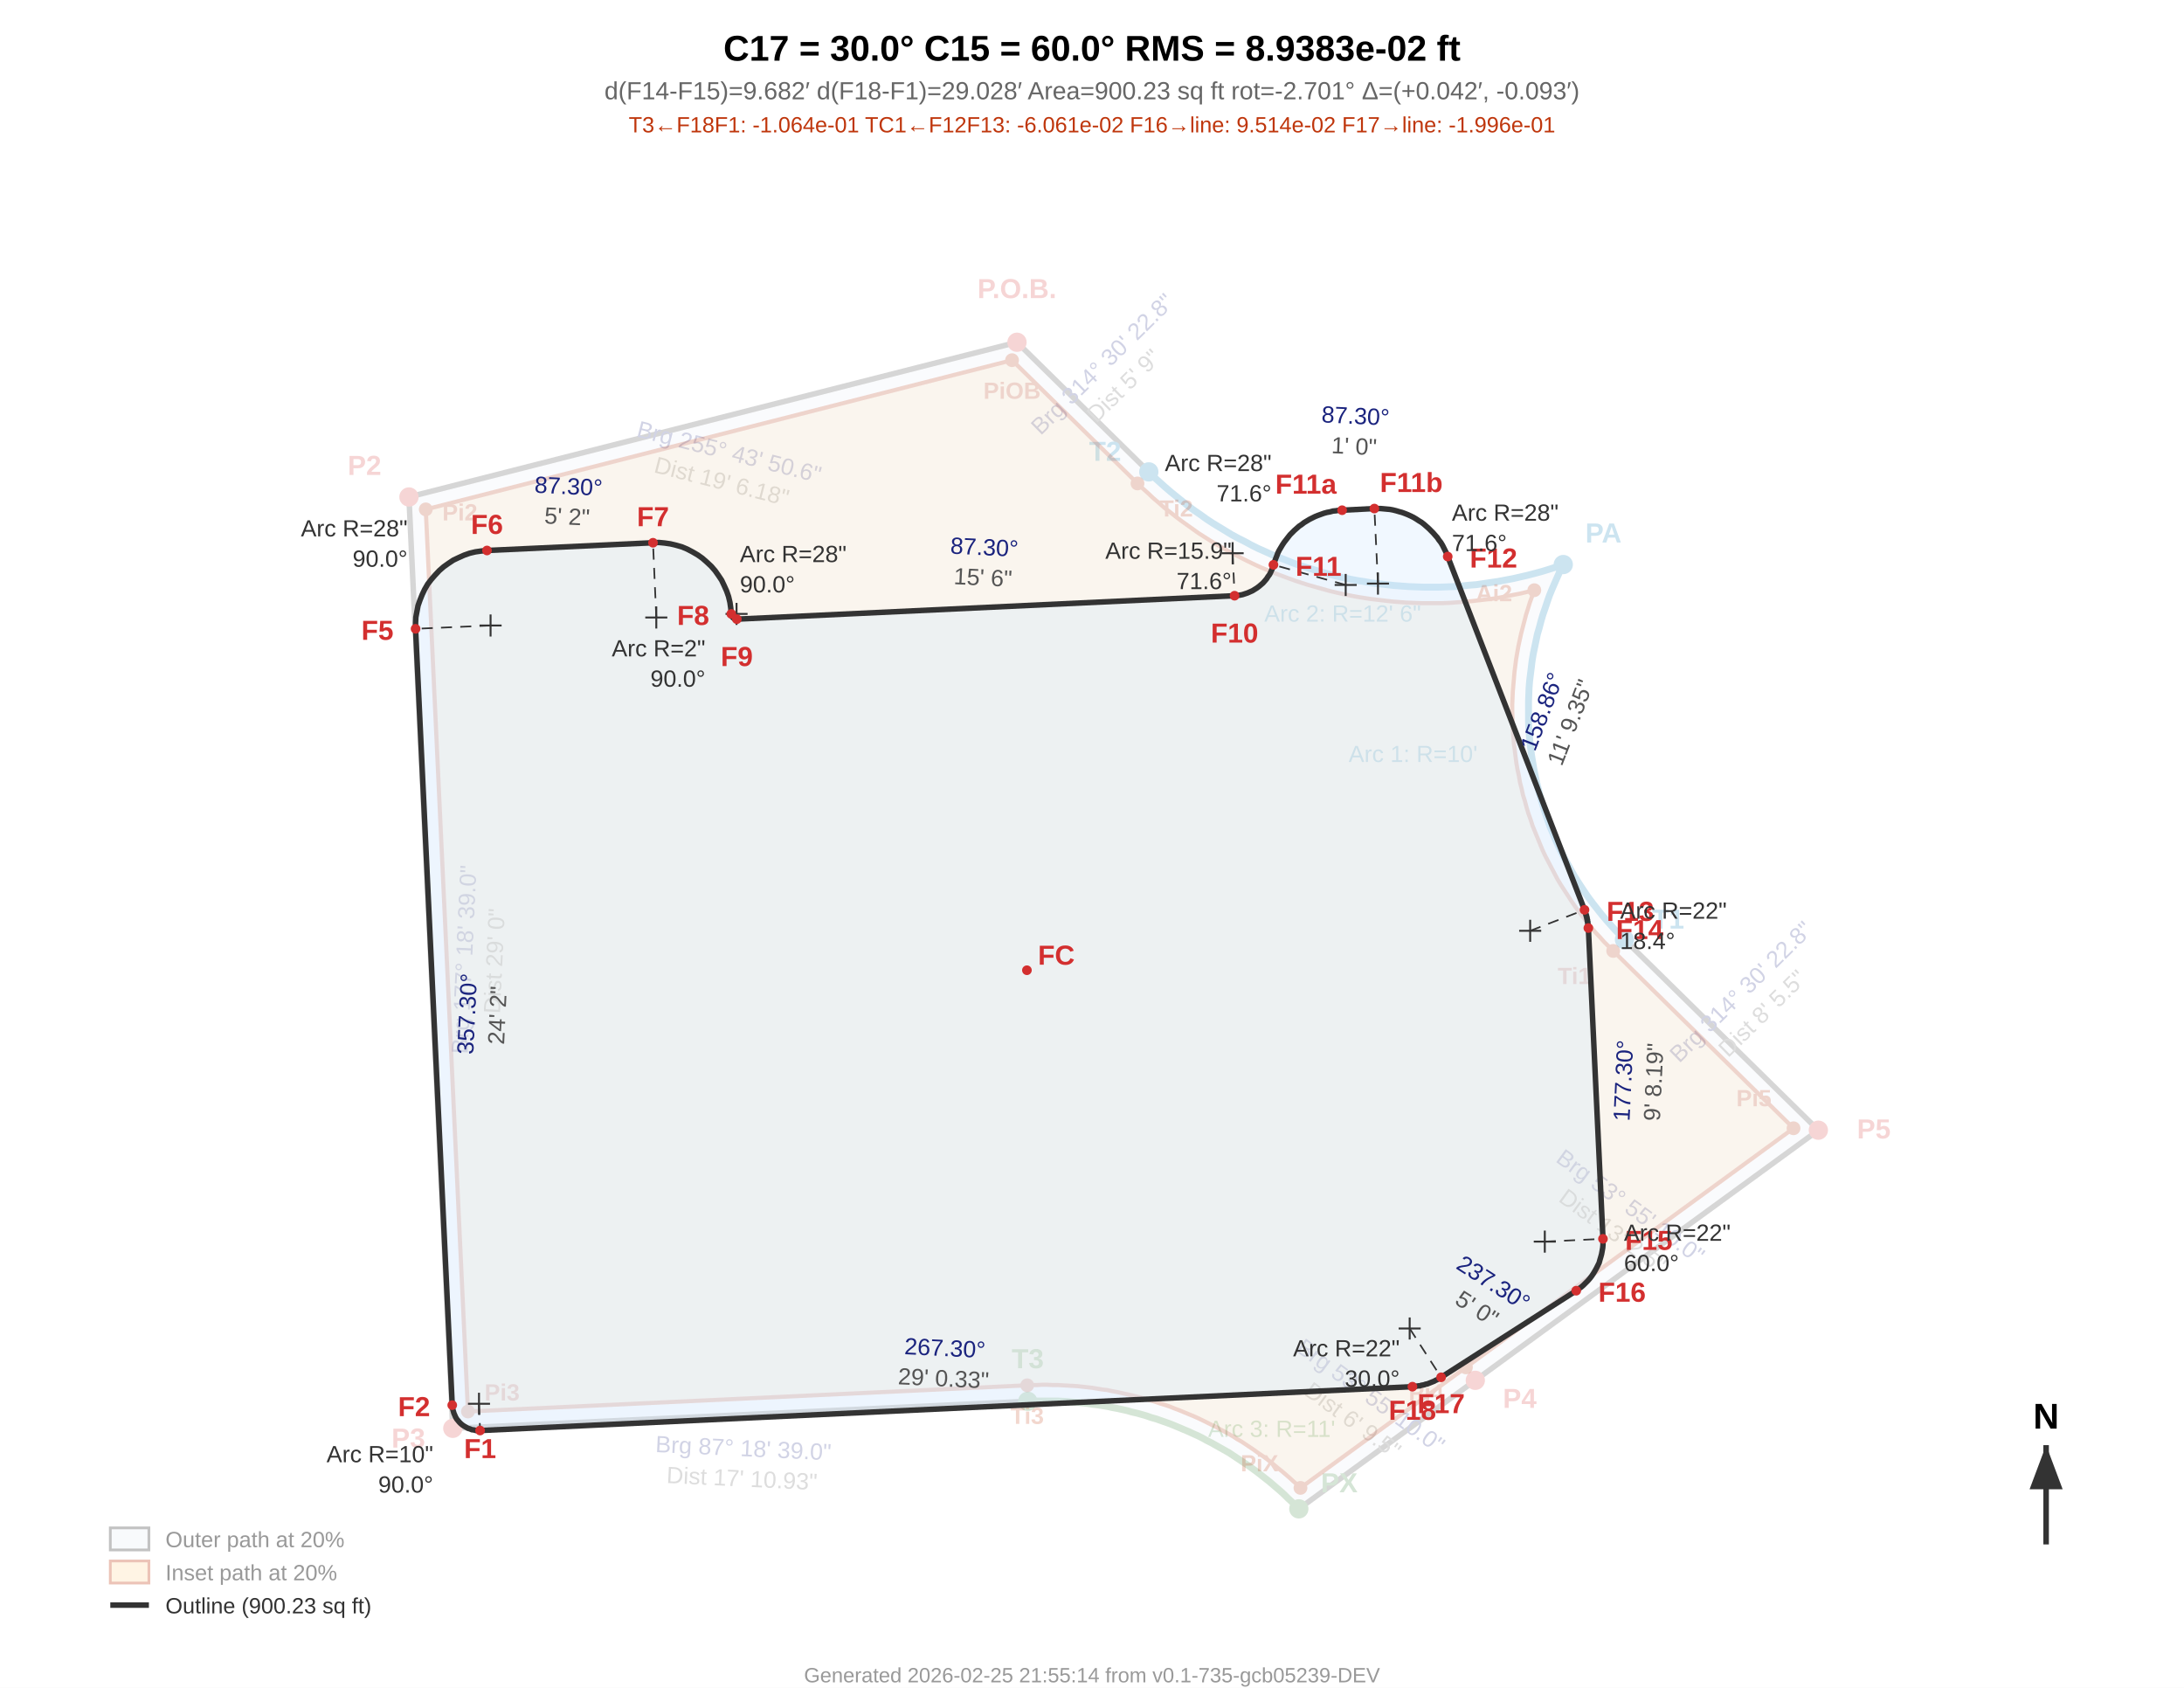
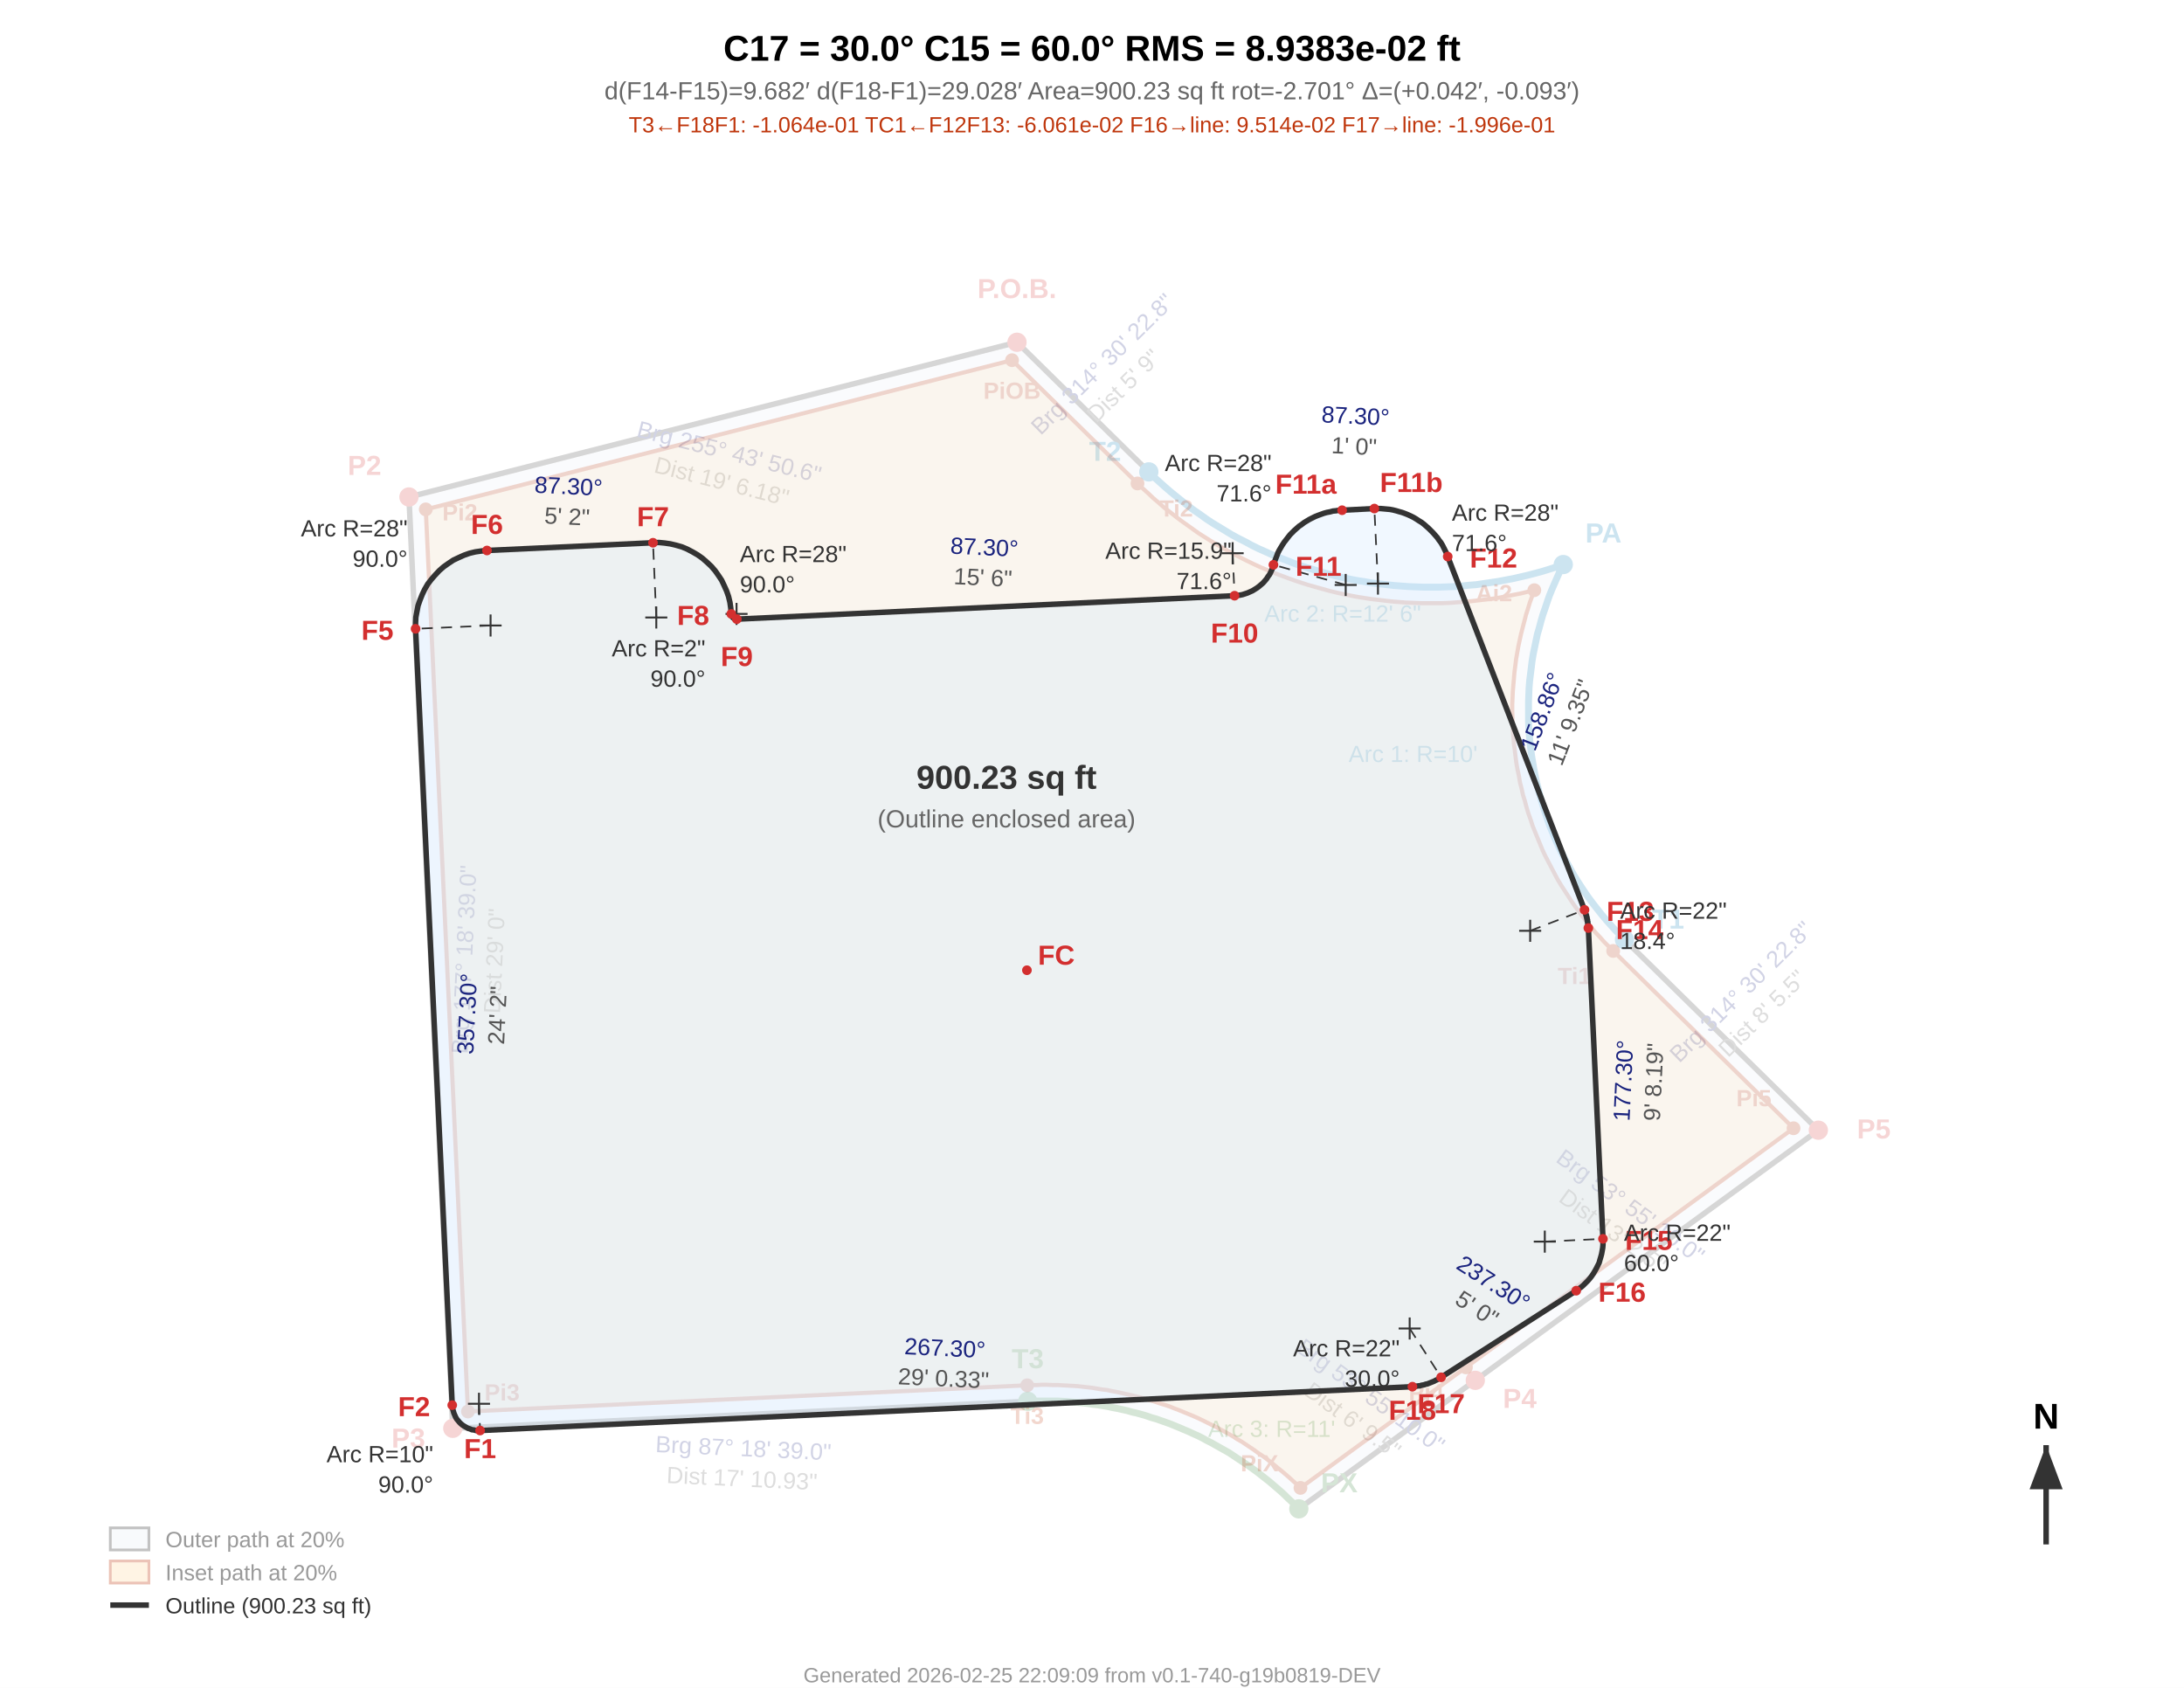
<svg xmlns="http://www.w3.org/2000/svg" width="792" height="612" viewBox="0 0 792 612">
  <rect width="792" height="612" fill="white" />
  <defs>
    <marker id="ah" markerWidth="8" markerHeight="6" refX="8" refY="3" orient="auto">
      <polygon points="0 0, 8 3, 0 6" fill="#333" />
    </marker>
    <clipPath id="page">
      <rect width="792" height="612" />
    </clipPath>
  </defs>
  <text x="396.0" y="22" text-anchor="middle" font-family="Arial" font-size="13" font-weight="bold">C17 = 30.0°   C15 = 60.0°   RMS = 8.9383e-02 ft</text>
  <text x="396.0" y="36" text-anchor="middle" font-family="Arial" font-size="9" fill="#666">d(F14-F15)=9.682′  d(F18-F1)=29.028′  Area=900.23 sq ft  rot=-2.701°  Δ=(+0.042′, -0.093′)</text>
  <text x="396.0" y="48" text-anchor="middle" font-family="Arial" font-size="8" fill="#BF360C">T3←F18F1: -1.064e-01   TC1←F12F13: -6.061e-02   F16→line: 9.514e-02   F17→line: -1.996e-01</text>
  <g opacity="0.2">
    <polygon points="368.8,124.1 148.3,180.2 164.2,517.9 535.0,500.5 659.4,409.8" fill="none" stroke="#bbb" stroke-width="0.8" stroke-dasharray="4,4" />
    <polygon points="368.8,124.1 148.3,180.2 164.2,517.9 372.7,508.1 374.6,508.0 376.4,508.0 378.2,508.0 380.0,508.0 381.8,508.0 383.6,508.0 385.5,508.1 387.3,508.2 389.1,508.4 390.9,508.5 392.7,508.7 394.5,508.9 396.3,509.2 398.1,509.4 399.9,509.7 401.7,510.0 403.5,510.4 405.2,510.7 407.0,511.1 408.8,511.5 410.5,512.0 412.3,512.4 414.1,512.9 415.8,513.4 417.5,514.0 419.3,514.5 421.0,515.1 422.7,515.7 424.4,516.3 426.1,517.0 427.8,517.7 429.4,518.4 431.1,519.1 432.8,519.9 434.4,520.6 436.0,521.4 437.6,522.3 439.2,523.1 440.8,524.0 442.4,524.9 444.0,525.8 445.6,526.7 447.1,527.7 448.6,528.7 450.1,529.7 451.6,530.7 453.1,531.7 454.6,532.8 456.1,533.9 457.5,535.0 458.9,536.1 460.3,537.2 461.7,538.4 463.1,539.6 464.5,540.8 465.8,542.0 467.1,543.3 468.4,544.5 469.7,545.8 471.0,547.1 535.0,500.5 659.4,409.8 589.1,340.7 587.4,338.9 585.7,337.2 584.0,335.3 582.4,333.5 580.8,331.6 579.3,329.7 577.8,327.8 576.3,325.8 574.9,323.8 573.5,321.7 572.2,319.7 570.9,317.6 569.7,315.5 568.5,313.3 567.3,311.2 566.2,309.0 565.1,306.7 564.1,304.5 563.2,302.3 562.2,300.0 561.4,297.7 560.6,295.4 559.8,293.0 559.1,290.7 558.4,288.3 557.8,285.9 557.2,283.6 556.7,281.2 556.2,278.7 555.8,276.3 555.4,273.9 555.1,271.5 554.8,269.0 554.6,266.6 554.4,264.1 554.3,261.7 554.3,259.2 554.3,256.8 554.3,254.3 554.4,251.8 554.5,249.4 554.7,246.9 555.0,244.5 555.3,242.1 555.6,239.6 556.0,237.2 556.5,234.8 557.0,232.4 557.5,230.0 558.2,227.6 558.8,225.3 559.5,222.9 560.3,220.6 561.1,218.2 561.9,215.9 562.8,213.7 563.8,211.4 564.8,209.1 565.8,206.9 566.9,204.7 564.3,205.6 561.8,206.4 559.2,207.2 556.6,207.9 553.9,208.6 551.3,209.2 548.7,209.8 546.0,210.3 543.4,210.8 540.7,211.2 538.0,211.6 535.3,212.0 532.6,212.2 529.9,212.5 527.3,212.7 524.5,212.8 521.8,212.9 519.1,212.9 516.4,212.9 513.7,212.8 511.0,212.7 508.3,212.5 505.6,212.3 502.9,212.0 500.3,211.7 497.6,211.4 494.9,210.9 492.2,210.5 489.6,210.0 486.9,209.4 484.3,208.8 481.7,208.1 479.1,207.4 476.5,206.6 473.9,205.8 471.3,205.0 468.8,204.1 466.3,203.1 463.7,202.1 461.2,201.1 458.8,200.0 456.3,198.9 453.9,197.7 451.5,196.4 449.1,195.2 446.7,193.9 444.4,192.5 442.1,191.1 439.8,189.7 437.5,188.2 435.3,186.6 433.1,185.1 430.9,183.5 428.8,181.8 426.7,180.1 424.6,178.4 422.5,176.6 420.5,174.8 418.5,173.0 416.6,171.1" fill="#e8edf5" stroke="none" />
    <line x1="368.8" y1="124.1" x2="148.3" y2="180.2" stroke="#333" stroke-width="2.0" />
    <line x1="148.3" y1="180.2" x2="164.2" y2="517.9" stroke="#333" stroke-width="2.0" />
    <line x1="164.2" y1="517.9" x2="372.7" y2="508.1" stroke="#333" stroke-width="2.0" />
    <line x1="471.0" y1="547.1" x2="535.0" y2="500.5" stroke="#333" stroke-width="2.0" />
    <line x1="535.0" y1="500.5" x2="659.4" y2="409.8" stroke="#333" stroke-width="2.0" />
    <line x1="659.4" y1="409.8" x2="589.1" y2="340.7" stroke="#333" stroke-width="2.0" />
    <line x1="416.6" y1="171.1" x2="368.8" y2="124.1" stroke="#333" stroke-width="2.0" />
    <polyline points="589.1,340.7 587.4,338.9 585.7,337.2 584.0,335.3 582.4,333.5 580.8,331.6 579.3,329.7 577.8,327.8 576.3,325.8 574.9,323.8 573.5,321.7 572.2,319.7 570.9,317.6 569.7,315.5 568.5,313.3 567.3,311.2 566.2,309.0 565.1,306.7 564.1,304.5 563.2,302.3 562.2,300.0 561.4,297.7 560.6,295.4 559.8,293.0 559.1,290.7 558.4,288.3 557.8,285.9 557.2,283.6 556.7,281.2 556.2,278.7 555.8,276.3 555.4,273.9 555.1,271.5 554.8,269.0 554.6,266.6 554.4,264.1 554.3,261.7 554.3,259.2 554.3,256.8 554.3,254.3 554.4,251.8 554.5,249.4 554.7,246.9 555.0,244.5 555.3,242.1 555.6,239.6 556.0,237.2 556.5,234.8 557.0,232.4 557.5,230.0 558.2,227.6 558.8,225.3 559.5,222.9 560.3,220.6 561.1,218.2 561.9,215.9 562.8,213.7 563.8,211.4 564.8,209.1 565.8,206.9 566.9,204.7" fill="none" stroke="#0077B6" stroke-width="2.5" stroke-linecap="round" />
    <polyline points="566.9,204.7 564.3,205.6 561.8,206.4 559.2,207.2 556.6,207.9 553.9,208.6 551.3,209.2 548.7,209.8 546.0,210.3 543.4,210.8 540.7,211.2 538.0,211.6 535.3,212.0 532.6,212.2 529.9,212.5 527.3,212.7 524.5,212.8 521.8,212.9 519.1,212.9 516.4,212.9 513.7,212.8 511.0,212.7 508.3,212.5 505.6,212.3 502.9,212.0 500.3,211.7 497.6,211.4 494.9,210.9 492.2,210.5 489.6,210.0 486.9,209.4 484.3,208.8 481.7,208.1 479.1,207.4 476.5,206.6 473.9,205.8 471.3,205.0 468.8,204.1 466.3,203.1 463.7,202.1 461.2,201.1 458.8,200.0 456.3,198.9 453.9,197.7 451.5,196.4 449.1,195.2 446.7,193.9 444.4,192.5 442.1,191.1 439.8,189.7 437.5,188.2 435.3,186.6 433.1,185.1 430.9,183.5 428.8,181.8 426.7,180.1 424.6,178.4 422.5,176.6 420.5,174.8 418.5,173.0 416.6,171.1" fill="none" stroke="#0077B6" stroke-width="2.5" stroke-linecap="round" />
    <polyline points="372.7,508.1 374.6,508.0 376.4,508.0 378.2,508.0 380.0,508.0 381.8,508.0 383.6,508.0 385.5,508.1 387.3,508.2 389.1,508.4 390.9,508.5 392.7,508.7 394.5,508.9 396.3,509.2 398.1,509.4 399.9,509.7 401.7,510.0 403.5,510.4 405.2,510.7 407.0,511.1 408.8,511.5 410.5,512.0 412.3,512.4 414.1,512.9 415.8,513.4 417.5,514.0 419.3,514.5 421.0,515.1 422.7,515.7 424.4,516.3 426.1,517.0 427.8,517.7 429.4,518.4 431.1,519.1 432.8,519.9 434.4,520.6 436.0,521.4 437.6,522.3 439.2,523.1 440.8,524.0 442.4,524.9 444.0,525.8 445.6,526.7 447.1,527.7 448.6,528.7 450.1,529.7 451.6,530.7 453.1,531.7 454.6,532.8 456.1,533.9 457.5,535.0 458.9,536.1 460.3,537.2 461.7,538.4 463.1,539.6 464.5,540.8 465.8,542.0 467.1,543.3 468.4,544.5 469.7,545.8 471.0,547.1" fill="none" stroke="#2E7D32" stroke-width="2.5" stroke-linecap="round" />
    <circle cx="368.8" cy="124.1" r="3.5" fill="#d32f2f" />
    <text x="368.8" y="108.1" text-anchor="middle" font-family="Arial" font-size="10" font-weight="bold" fill="#d32f2f">P.O.B.</text>
    <circle cx="148.3" cy="180.2" r="3.5" fill="#d32f2f" />
    <text x="138.3" y="172.2" text-anchor="end" font-family="Arial" font-size="10" font-weight="bold" fill="#d32f2f">P2</text>
    <circle cx="164.2" cy="517.9" r="3.5" fill="#d32f2f" />
    <text x="154.2" y="524.9" text-anchor="end" font-family="Arial" font-size="10" font-weight="bold" fill="#d32f2f">P3</text>
    <circle cx="372.7" cy="508.1" r="3.5" fill="#2E7D32" />
    <text x="372.7" y="496.1" text-anchor="middle" font-family="Arial" font-size="10" font-weight="bold" fill="#2E7D32">T3</text>
    <circle cx="471.0" cy="547.1" r="3.5" fill="#2E7D32" />
    <text x="479.0" y="541.1" text-anchor="start" font-family="Arial" font-size="10" font-weight="bold" fill="#2E7D32">PX</text>
    <circle cx="535.0" cy="500.5" r="3.5" fill="#d32f2f" />
    <text x="545.0" y="510.5" text-anchor="start" font-family="Arial" font-size="10" font-weight="bold" fill="#d32f2f">P4</text>
    <circle cx="659.4" cy="409.8" r="3.5" fill="#d32f2f" />
    <text x="673.4" y="412.8" text-anchor="start" font-family="Arial" font-size="10" font-weight="bold" fill="#d32f2f">P5</text>
    <circle cx="589.1" cy="340.7" r="3.5" fill="#0077B6" />
    <text x="599.1" y="336.7" text-anchor="start" font-family="Arial" font-size="10" font-weight="bold" fill="#0077B6">T1</text>
    <circle cx="566.9" cy="204.7" r="3.5" fill="#0077B6" />
    <text x="574.9" y="196.7" text-anchor="start" font-family="Arial" font-size="10" font-weight="bold" fill="#0077B6">PA</text>
    <circle cx="416.6" cy="171.1" r="3.5" fill="#0077B6" />
    <text x="406.6" y="167.1" text-anchor="end" font-family="Arial" font-size="10" font-weight="bold" fill="#0077B6">T2</text>
    <g transform="translate(263.0,169.6) rotate(14.3)">
      <text x="0" y="-3" text-anchor="middle" font-family="Arial" font-size="8.5" fill="#1a237e">Brg 255° 43' 50.6"</text>
      <text x="0" y="8" text-anchor="middle" font-family="Arial" font-size="8.5" fill="#555">Dist 19' 6.18"</text>
    </g>
    <g transform="translate(174.2,348.2) rotate(-87.3)">
      <text x="0" y="-3" text-anchor="middle" font-family="Arial" font-size="8.5" fill="#1a237e">Brg 177° 18' 39.0"</text>
      <text x="0" y="8" text-anchor="middle" font-family="Arial" font-size="8.5" fill="#555">Dist 29' 0"</text>
    </g>
    <g transform="translate(269.3,531.0) rotate(2.7)">
      <text x="0" y="-3" text-anchor="middle" font-family="Arial" font-size="8.5" fill="#1a237e">Brg 87° 18' 39.0"</text>
      <text x="0" y="8" text-anchor="middle" font-family="Arial" font-size="8.5" fill="#555">Dist 17' 10.93"</text>
    </g>
    <g transform="translate(493.6,510.9) rotate(36.1)">
      <text x="0" y="-3" text-anchor="middle" font-family="Arial" font-size="8.5" fill="#1a237e">Brg 53° 55' 10.0"</text>
      <text x="0" y="8" text-anchor="middle" font-family="Arial" font-size="8.5" fill="#555">Dist 6' 9.5"</text>
    </g>
    <g transform="translate(587.8,442.2) rotate(36.1)">
      <text x="0" y="-3" text-anchor="middle" font-family="Arial" font-size="8.5" fill="#1a237e">Brg 53° 55' 10.0"</text>
      <text x="0" y="8" text-anchor="middle" font-family="Arial" font-size="8.5" fill="#555">Dist 13' 2.5"</text>
    </g>
    <g transform="translate(635.5,363.8) rotate(-44.5)">
      <text x="0" y="-3" text-anchor="middle" font-family="Arial" font-size="8.5" fill="#1a237e">Brg 314° 30' 22.8"</text>
      <text x="0" y="8" text-anchor="middle" font-family="Arial" font-size="8.5" fill="#555">Dist 8' 5.5"</text>
    </g>
    <g transform="translate(403.9,136.2) rotate(-44.5)">
      <text x="0" y="-3" text-anchor="middle" font-family="Arial" font-size="8.5" fill="#1a237e">Brg 314° 30' 22.8"</text>
      <text x="0" y="8" text-anchor="middle" font-family="Arial" font-size="8.5" fill="#555">Dist 5' 9"</text>
    </g>
    <text x="535.8" y="276.3" text-anchor="end" font-family="Arial" font-size="8.5" fill="#0077B6">Arc 1: R=10'</text>
    <text x="486.9" y="225.4" text-anchor="middle" font-family="Arial" font-size="8.5" fill="#0077B6">Arc 2: R=12' 6"</text>
    <text x="438.1" y="521.0" text-anchor="start" font-family="Arial" font-size="8.5" fill="#2E7D32">Arc 3: R=11'</text>
  </g>
  <g opacity="0.2">
    <polygon points="367.0,130.6 154.4,184.7 169.7,511.8 372.5,502.3 374.3,502.2 376.1,502.2 377.9,502.1 379.7,502.1 381.5,502.2 383.4,502.2 385.2,502.3 387.0,502.4 388.8,502.5 390.6,502.6 392.4,502.8 394.2,503.0 396.0,503.2 397.8,503.5 399.6,503.8 401.4,504.0 403.2,504.4 404.9,504.7 406.7,505.1 408.5,505.5 410.3,505.9 412.0,506.3 413.8,506.8 415.5,507.3 417.3,507.8 419.0,508.3 420.7,508.9 422.4,509.4 424.2,510.0 425.9,510.7 427.5,511.3 429.2,512.0 430.9,512.7 432.6,513.4 434.2,514.1 435.9,514.9 437.5,515.7 439.1,516.5 440.8,517.3 442.4,518.2 443.9,519.0 445.5,519.9 447.1,520.8 448.6,521.8 450.2,522.7 451.7,523.7 453.2,524.7 454.7,525.7 456.2,526.8 457.7,527.8 459.2,528.9 460.6,530.0 462.0,531.1 463.4,532.3 464.8,533.4 466.2,534.6 467.6,535.8 468.9,537.0 470.3,538.2 471.6,539.5 531.6,495.8 650.4,409.1 585.0,344.8 583.4,343.2 581.7,341.5 580.1,339.7 578.5,338.0 577.0,336.2 575.5,334.3 574.0,332.5 572.6,330.6 571.2,328.7 569.9,326.8 568.6,324.8 567.3,322.8 566.0,320.8 564.8,318.8 563.7,316.7 562.6,314.6 561.5,312.5 560.4,310.4 559.4,308.3 558.5,306.1 557.6,303.9 556.7,301.7 555.8,299.5 555.1,297.3 554.3,295.1 553.6,292.8 553.0,290.5 552.3,288.3 551.8,286.0 551.2,283.7 550.8,281.3 550.3,279.0 549.9,276.7 549.6,274.4 549.3,272.0 549.0,269.7 548.8,267.3 548.6,265.0 548.5,262.6 548.5,260.2 548.4,257.9 548.4,255.5 548.5,253.2 548.6,250.8 548.8,248.4 549.0,246.1 549.2,243.7 549.5,241.4 549.8,239.0 550.2,236.7 550.6,234.4 551.1,232.1 551.6,229.8 552.2,227.5 552.8,225.2 553.4,222.9 554.1,220.7 554.8,218.4 555.6,216.2 556.4,214.0 553.9,214.6 551.4,215.2 548.8,215.7 546.3,216.2 543.7,216.7 541.2,217.1 538.6,217.4 536.0,217.7 533.4,218.0 530.9,218.2 528.3,218.4 525.7,218.6 523.1,218.7 520.5,218.7 517.9,218.7 515.3,218.7 512.7,218.6 510.1,218.5 507.5,218.3 504.9,218.1 502.3,217.8 499.8,217.5 497.2,217.2 494.6,216.8 492.1,216.4 489.5,215.9 487.0,215.4 484.4,214.8 481.9,214.2 479.4,213.5 476.9,212.8 474.4,212.1 471.9,211.3 469.5,210.5 467.0,209.6 464.6,208.7 462.2,207.8 459.8,206.8 457.4,205.8 455.0,204.7 452.7,203.6 450.3,202.4 448.0,201.2 445.7,200.0 443.5,198.7 441.2,197.4 439.0,196.1 436.8,194.7 434.6,193.3 432.5,191.8 430.4,190.3 428.3,188.8 426.2,187.2 424.2,185.6 422.1,184.0 420.2,182.3 418.2,180.6 416.3,178.8 414.4,177.1 412.5,175.3" fill="rgba(255,152,0,0.3)" stroke="none" />
    <line x1="367.0" y1="130.6" x2="154.4" y2="184.7" stroke="#BF360C" stroke-width="1.5" />
    <line x1="154.4" y1="184.7" x2="169.7" y2="511.8" stroke="#BF360C" stroke-width="1.5" />
    <line x1="169.7" y1="511.8" x2="372.5" y2="502.3" stroke="#BF360C" stroke-width="1.5" />
    <line x1="471.6" y1="539.5" x2="531.6" y2="495.8" stroke="#BF360C" stroke-width="1.5" />
    <line x1="531.6" y1="495.8" x2="650.4" y2="409.1" stroke="#BF360C" stroke-width="1.5" />
    <line x1="650.4" y1="409.1" x2="585.0" y2="344.8" stroke="#BF360C" stroke-width="1.5" />
    <line x1="412.5" y1="175.3" x2="367.0" y2="130.6" stroke="#BF360C" stroke-width="1.5" />
    <polyline points="585.0,344.8 583.4,343.2 581.7,341.5 580.1,339.7 578.5,338.0 577.0,336.2 575.5,334.3 574.0,332.5 572.6,330.6 571.2,328.7 569.9,326.8 568.6,324.8 567.3,322.8 566.0,320.8 564.8,318.8 563.7,316.7 562.6,314.6 561.5,312.5 560.4,310.4 559.4,308.3 558.5,306.1 557.6,303.9 556.7,301.7 555.8,299.5 555.1,297.3 554.3,295.1 553.6,292.8 553.0,290.5 552.3,288.3 551.8,286.0 551.2,283.7 550.8,281.3 550.3,279.0 549.9,276.7 549.6,274.4 549.3,272.0 549.0,269.7 548.8,267.3 548.6,265.0 548.5,262.6 548.5,260.2 548.4,257.9 548.4,255.5 548.5,253.2 548.6,250.8 548.8,248.4 549.0,246.1 549.2,243.7 549.5,241.4 549.8,239.0 550.2,236.7 550.6,234.4 551.1,232.1 551.6,229.8 552.2,227.5 552.8,225.2 553.4,222.9 554.1,220.7 554.8,218.4 555.6,216.2 556.4,214.0" fill="none" stroke="#BF360C" stroke-width="1.5" stroke-linecap="round" />
    <polyline points="556.4,214.0 553.9,214.6 551.4,215.2 548.8,215.7 546.3,216.2 543.7,216.7 541.2,217.1 538.6,217.4 536.0,217.7 533.4,218.0 530.9,218.2 528.3,218.4 525.7,218.6 523.1,218.7 520.5,218.7 517.9,218.7 515.3,218.7 512.7,218.6 510.1,218.5 507.5,218.3 504.9,218.1 502.3,217.8 499.8,217.5 497.2,217.2 494.6,216.8 492.1,216.4 489.5,215.9 487.0,215.4 484.4,214.8 481.9,214.2 479.4,213.5 476.9,212.8 474.4,212.1 471.9,211.3 469.5,210.5 467.0,209.6 464.6,208.7 462.2,207.8 459.8,206.8 457.4,205.8 455.0,204.7 452.7,203.6 450.3,202.4 448.0,201.2 445.7,200.0 443.5,198.7 441.2,197.4 439.0,196.1 436.8,194.7 434.6,193.3 432.5,191.8 430.4,190.3 428.3,188.8 426.2,187.2 424.2,185.6 422.1,184.0 420.2,182.3 418.2,180.6 416.3,178.8 414.4,177.1 412.5,175.3" fill="none" stroke="#BF360C" stroke-width="1.5" stroke-linecap="round" />
    <polyline points="372.5,502.3 374.3,502.2 376.1,502.2 377.9,502.1 379.7,502.1 381.5,502.2 383.4,502.2 385.2,502.3 387.0,502.4 388.8,502.5 390.6,502.6 392.4,502.8 394.2,503.0 396.0,503.2 397.8,503.5 399.6,503.8 401.4,504.0 403.2,504.4 404.9,504.7 406.7,505.1 408.5,505.5 410.3,505.9 412.0,506.3 413.8,506.8 415.5,507.3 417.3,507.8 419.0,508.3 420.7,508.9 422.4,509.4 424.2,510.0 425.9,510.7 427.5,511.3 429.2,512.0 430.9,512.7 432.6,513.4 434.2,514.1 435.9,514.9 437.5,515.7 439.1,516.5 440.8,517.3 442.4,518.2 443.9,519.0 445.5,519.9 447.1,520.8 448.6,521.8 450.2,522.7 451.7,523.7 453.2,524.7 454.7,525.7 456.2,526.8 457.7,527.8 459.2,528.9 460.6,530.0 462.0,531.1 463.4,532.3 464.8,533.4 466.2,534.6 467.6,535.8 468.9,537.0 470.3,538.2 471.6,539.5" fill="none" stroke="#BF360C" stroke-width="1.5" stroke-linecap="round" />
    <circle cx="367.0" cy="130.6" r="2.5" fill="#BF360C" />
    <text x="367.0" y="144.6" text-anchor="middle" font-family="Arial" font-size="8.5" font-weight="bold" fill="#BF360C">PiOB</text>
    <circle cx="154.4" cy="184.7" r="2.5" fill="#BF360C" />
    <text x="160.4" y="188.7" text-anchor="start" font-family="Arial" font-size="8.5" font-weight="bold" fill="#BF360C">Pi2</text>
    <circle cx="169.7" cy="511.8" r="2.5" fill="#BF360C" />
    <text x="175.7" y="507.8" text-anchor="start" font-family="Arial" font-size="8.5" font-weight="bold" fill="#BF360C">Pi3</text>
    <circle cx="372.5" cy="502.3" r="2.5" fill="#BF360C" />
    <text x="372.5" y="516.3" text-anchor="middle" font-family="Arial" font-size="8.5" font-weight="bold" fill="#BF360C">Ti3</text>
    <circle cx="471.6" cy="539.5" r="2.5" fill="#BF360C" />
    <text x="463.6" y="533.5" text-anchor="end" font-family="Arial" font-size="8.5" font-weight="bold" fill="#BF360C">PiX</text>
    <circle cx="531.6" cy="495.8" r="2.5" fill="#BF360C" />
    <text x="523.6" y="507.8" text-anchor="end" font-family="Arial" font-size="8.5" font-weight="bold" fill="#BF360C">Pi4</text>
    <circle cx="650.4" cy="409.1" r="2.5" fill="#BF360C" />
    <text x="642.4" y="401.1" text-anchor="end" font-family="Arial" font-size="8.5" font-weight="bold" fill="#BF360C">Pi5</text>
    <circle cx="585.0" cy="344.8" r="2.5" fill="#BF360C" />
    <text x="577.0" y="356.8" text-anchor="end" font-family="Arial" font-size="8.5" font-weight="bold" fill="#BF360C">Ti1</text>
    <circle cx="556.4" cy="214.0" r="2.5" fill="#BF360C" />
    <text x="548.4" y="218.0" text-anchor="end" font-family="Arial" font-size="8.5" font-weight="bold" fill="#BF360C">Ai2</text>
    <circle cx="412.5" cy="175.3" r="2.5" fill="#BF360C" />
    <text x="420.5" y="187.3" text-anchor="start" font-family="Arial" font-size="8.5" font-weight="bold" fill="#BF360C">Ti2</text>
  </g>
  <polygon points="174.1,518.7 173.4,518.7 172.6,518.7 171.9,518.5 171.1,518.4 170.4,518.1 169.7,517.9 169.0,517.5 168.3,517.1 167.7,516.7 167.1,516.2 166.6,515.7 166.1,515.1 165.6,514.5 165.2,513.8 164.9,513.1 164.6,512.4 164.4,511.7 164.2,511.0 164.0,510.2 164.0,509.5 150.7,228.0 150.7,225.9 150.8,223.8 151.2,221.7 151.6,219.6 152.3,217.6 153.1,215.6 154.0,213.7 155.1,211.8 156.4,210.1 157.8,208.5 159.3,206.9 160.9,205.5 162.6,204.3 164.4,203.1 166.3,202.2 168.3,201.3 170.3,200.6 172.4,200.1 174.5,199.8 176.6,199.6 236.8,196.8 238.9,196.7 241.0,196.9 243.1,197.2 245.2,197.7 247.3,198.3 249.2,199.1 251.1,200.1 253.0,201.2 254.7,202.4 256.3,203.8 257.9,205.3 259.3,206.9 260.5,208.6 261.7,210.4 262.6,212.3 263.5,214.3 264.2,216.3 264.7,218.4 265.0,220.5 265.2,222.6 265.2,222.8 265.2,222.9 265.3,223.1 265.3,223.2 265.4,223.4 265.5,223.5 265.5,223.6 265.6,223.8 265.7,223.9 265.8,224.0 266.0,224.1 266.1,224.2 266.2,224.3 266.3,224.3 266.5,224.4 266.6,224.4 266.8,224.5 266.9,224.5 267.1,224.5 267.2,224.5 447.7,216.0 448.7,215.9 449.6,215.8 450.6,215.6 451.5,215.3 452.4,215.0 453.3,214.6 454.2,214.2 455.0,213.7 455.8,213.2 456.6,212.6 457.3,212.0 458.0,211.4 458.7,210.6 459.3,209.9 459.8,209.1 460.4,208.3 460.8,207.5 461.2,206.6 461.6,205.7 461.8,204.8 462.2,203.7 462.6,202.6 463.0,201.6 463.4,200.5 463.9,199.5 464.5,198.5 465.1,197.5 465.7,196.6 466.4,195.7 467.1,194.8 467.8,193.9 468.6,193.1 469.4,192.3 470.2,191.6 471.1,190.8 472.0,190.2 472.9,189.5 473.9,188.9 474.9,188.3 475.9,187.8 476.9,187.3 477.9,186.9 479.0,186.5 480.1,186.1 481.2,185.8 482.3,185.6 483.4,185.3 484.5,185.2 485.6,185.0 486.7,185.0 498.4,184.4 499.5,184.4 500.7,184.4 501.8,184.5 502.9,184.6 504.0,184.7 505.1,184.9 506.3,185.2 507.3,185.5 508.4,185.8 509.5,186.2 510.5,186.6 511.6,187.1 512.6,187.6 513.6,188.2 514.5,188.8 515.5,189.4 516.4,190.1 517.2,190.8 518.1,191.6 518.9,192.4 519.7,193.2 520.4,194.0 521.2,194.9 521.8,195.8 522.5,196.7 523.1,197.7 523.6,198.7 524.1,199.7 524.6,200.7 525.0,201.8 574.6,329.9 574.6,330.0 574.6,330.1 574.7,330.2 574.7,330.3 574.8,330.4 574.8,330.5 574.8,330.6 574.9,330.7 574.9,330.8 574.9,330.9 575.0,331.0 575.0,331.1 575.0,331.2 575.1,331.4 575.1,331.5 575.1,331.6 575.2,331.7 575.2,331.8 575.2,331.9 575.3,332.0 575.3,332.1 575.3,332.2 575.3,332.3 575.4,332.4 575.4,332.6 575.4,332.7 575.5,332.8 575.5,332.9 575.5,333.0 575.5,333.1 575.5,333.2 575.6,333.3 575.6,333.4 575.6,333.6 575.6,333.7 575.7,333.8 575.7,333.9 575.7,334.0 575.7,334.1 575.7,334.2 575.7,334.3 575.8,334.4 575.8,334.6 575.8,334.7 575.8,334.8 575.8,334.9 575.8,335.0 575.8,335.1 575.9,335.2 575.9,335.3 575.9,335.5 575.9,335.6 575.9,335.7 575.9,335.8 575.9,335.9 575.9,336.0 575.9,336.1 575.9,336.2 575.9,336.4 576.0,336.5 581.3,449.2 581.3,450.3 581.3,451.4 581.2,452.5 581.0,453.6 580.8,454.7 580.5,455.8 580.2,456.8 579.9,457.9 579.4,458.9 578.9,459.9 578.4,460.8 577.8,461.8 577.2,462.7 576.5,463.6 575.8,464.4 575.0,465.2 574.2,466.0 573.4,466.7 572.5,467.3 571.6,468.0 522.6,499.4 522.1,499.7 521.6,500.0 521.1,500.3 520.6,500.5 520.1,500.8 519.6,501.0 519.1,501.2 518.6,501.4 518.1,501.6 517.6,501.8 517.0,501.9 516.5,502.1 516.0,502.2 515.4,502.3 514.9,502.5 514.4,502.5 513.8,502.6 513.3,502.7 512.7,502.7 512.2,502.8" fill="rgba(200,230,255,0.25)" stroke="none" />
  <line x1="164.0" y1="509.5" x2="150.7" y2="228.0" stroke="#333" stroke-width="2.0" />
  <line x1="176.6" y1="199.6" x2="236.8" y2="196.8" stroke="#333" stroke-width="2.0" />
  <line x1="267.2" y1="224.5" x2="447.7" y2="216.0" stroke="#333" stroke-width="2.0" />
  <line x1="486.7" y1="185.0" x2="498.4" y2="184.4" stroke="#333" stroke-width="2.0" />
  <line x1="525.0" y1="201.8" x2="574.6" y2="329.9" stroke="#333" stroke-width="2.0" />
  <line x1="576.0" y1="336.5" x2="581.3" y2="449.2" stroke="#333" stroke-width="2.0" />
  <line x1="571.6" y1="468.0" x2="522.6" y2="499.4" stroke="#333" stroke-width="2.0" />
  <line x1="512.2" y1="502.8" x2="174.1" y2="518.7" stroke="#333" stroke-width="2.0" />
  <polyline points="174.1,518.7 173.4,518.7 172.6,518.7 171.9,518.5 171.1,518.4 170.4,518.1 169.7,517.9 169.0,517.5 168.3,517.1 167.7,516.7 167.1,516.2 166.6,515.7 166.1,515.1 165.6,514.5 165.2,513.8 164.9,513.1 164.6,512.4 164.4,511.7 164.2,511.0 164.0,510.2 164.0,509.5" fill="none" stroke="#333" stroke-width="2.0" stroke-linecap="round" />
  <polyline points="150.7,228.0 150.7,225.9 150.8,223.8 151.2,221.7 151.6,219.6 152.3,217.6 153.1,215.6 154.0,213.7 155.1,211.8 156.4,210.1 157.8,208.5 159.3,206.9 160.9,205.5 162.6,204.3 164.4,203.1 166.3,202.2 168.3,201.3 170.3,200.6 172.4,200.1 174.5,199.8 176.6,199.6" fill="none" stroke="#333" stroke-width="2.0" stroke-linecap="round" />
  <polyline points="236.8,196.8 238.9,196.7 241.0,196.9 243.1,197.2 245.2,197.7 247.3,198.3 249.2,199.1 251.1,200.1 253.0,201.2 254.7,202.4 256.3,203.8 257.9,205.3 259.3,206.9 260.5,208.6 261.7,210.4 262.6,212.3 263.5,214.3 264.2,216.3 264.7,218.4 265.0,220.5 265.2,222.6" fill="none" stroke="#333" stroke-width="2.0" stroke-linecap="round" />
  <polyline points="265.2,222.6 265.2,222.8 265.2,222.9 265.3,223.1 265.3,223.2 265.4,223.4 265.5,223.5 265.5,223.6 265.6,223.8 265.7,223.9 265.8,224.0 266.0,224.1 266.1,224.2 266.2,224.3 266.3,224.3 266.5,224.4 266.6,224.4 266.8,224.5 266.9,224.5 267.1,224.5 267.2,224.5" fill="none" stroke="#333" stroke-width="2.0" stroke-linecap="round" />
  <polyline points="447.7,216.0 448.7,215.9 449.6,215.8 450.6,215.6 451.5,215.3 452.4,215.0 453.3,214.6 454.2,214.2 455.0,213.7 455.8,213.2 456.6,212.6 457.3,212.0 458.0,211.4 458.7,210.6 459.3,209.9 459.8,209.1 460.4,208.3 460.8,207.5 461.2,206.6 461.6,205.7 461.8,204.8" fill="none" stroke="#333" stroke-width="2.0" stroke-linecap="round" />
  <polyline points="461.8,204.8 462.2,203.7 462.6,202.6 463.0,201.6 463.4,200.5 463.9,199.5 464.5,198.5 465.1,197.5 465.7,196.6 466.4,195.7 467.1,194.8 467.8,193.9 468.6,193.1 469.4,192.3 470.2,191.6 471.1,190.8 472.0,190.2 472.9,189.5 473.9,188.9 474.9,188.3 475.9,187.8 476.9,187.3 477.9,186.9 479.0,186.5 480.1,186.1 481.2,185.8 482.3,185.6 483.4,185.3 484.5,185.2 485.6,185.0 486.7,185.0" fill="none" stroke="#333" stroke-width="2.0" stroke-linecap="round" />
  <polyline points="498.4,184.4 499.5,184.4 500.7,184.4 501.8,184.5 502.9,184.6 504.0,184.7 505.1,184.9 506.3,185.2 507.3,185.5 508.4,185.8 509.5,186.2 510.5,186.6 511.6,187.1 512.6,187.6 513.6,188.2 514.5,188.8 515.5,189.4 516.4,190.1 517.2,190.8 518.1,191.6 518.9,192.4 519.7,193.2 520.4,194.0 521.2,194.9 521.8,195.8 522.5,196.7 523.1,197.7 523.6,198.7 524.1,199.7 524.6,200.7 525.0,201.8" fill="none" stroke="#333" stroke-width="2.0" stroke-linecap="round" />
  <polyline points="574.6,329.9 574.6,330.0 574.6,330.1 574.7,330.2 574.7,330.3 574.8,330.4 574.8,330.5 574.8,330.6 574.9,330.7 574.9,330.8 574.9,330.9 575.0,331.0 575.0,331.1 575.0,331.2 575.1,331.4 575.1,331.5 575.1,331.6 575.2,331.7 575.2,331.8 575.2,331.9 575.3,332.0 575.3,332.1 575.3,332.2 575.3,332.3 575.4,332.4 575.4,332.6 575.4,332.7 575.5,332.8 575.5,332.9 575.5,333.0 575.5,333.1 575.5,333.2 575.6,333.3 575.6,333.4 575.6,333.6 575.6,333.7 575.7,333.8 575.7,333.9 575.7,334.0 575.7,334.1 575.7,334.2 575.7,334.3 575.8,334.4 575.8,334.6 575.8,334.7 575.8,334.8 575.8,334.9 575.8,335.0 575.8,335.1 575.9,335.2 575.9,335.3 575.9,335.5 575.9,335.6 575.9,335.7 575.9,335.8 575.9,335.9 575.9,336.0 575.9,336.1 575.9,336.2 575.9,336.4 576.0,336.5" fill="none" stroke="#333" stroke-width="2.0" stroke-linecap="round" />
  <polyline points="581.3,449.2 581.3,450.3 581.3,451.4 581.2,452.5 581.0,453.6 580.8,454.7 580.5,455.8 580.2,456.8 579.9,457.9 579.4,458.9 578.9,459.9 578.4,460.8 577.8,461.8 577.2,462.7 576.5,463.6 575.8,464.4 575.0,465.2 574.2,466.0 573.4,466.7 572.5,467.3 571.6,468.0" fill="none" stroke="#333" stroke-width="2.0" stroke-linecap="round" />
  <polyline points="522.6,499.4 522.1,499.7 521.6,500.0 521.1,500.3 520.6,500.5 520.1,500.8 519.6,501.0 519.1,501.2 518.6,501.4 518.1,501.6 517.6,501.8 517.0,501.9 516.5,502.1 516.0,502.2 515.4,502.3 514.9,502.5 514.4,502.5 513.8,502.6 513.3,502.7 512.7,502.7 512.2,502.8" fill="none" stroke="#333" stroke-width="2.0" stroke-linecap="round" />
  <g clip-path="url(#page)">
    <line x1="173.7" y1="509.0" x2="174.1" y2="518.7" stroke="#333" stroke-width="0.6" stroke-dasharray="4,3" />
    <line x1="169.7" y1="509.0" x2="177.7" y2="509.0" stroke="#333" stroke-width="0.7" />
    <line x1="173.7" y1="505.0" x2="173.7" y2="513.0" stroke="#333" stroke-width="0.7" />
    <line x1="177.9" y1="226.8" x2="150.7" y2="228.0" stroke="#333" stroke-width="0.6" stroke-dasharray="4,3" />
    <line x1="173.9" y1="226.8" x2="181.9" y2="226.8" stroke="#333" stroke-width="0.7" />
    <line x1="177.9" y1="222.8" x2="177.9" y2="230.8" stroke="#333" stroke-width="0.7" />
    <line x1="238.0" y1="223.9" x2="236.8" y2="196.8" stroke="#333" stroke-width="0.6" stroke-dasharray="4,3" />
    <line x1="234.0" y1="223.9" x2="242.0" y2="223.9" stroke="#333" stroke-width="0.7" />
    <line x1="238.0" y1="219.9" x2="238.0" y2="227.9" stroke="#333" stroke-width="0.7" />
    <line x1="267.1" y1="222.6" x2="265.2" y2="222.6" stroke="#333" stroke-width="0.6" stroke-dasharray="4,3" />
    <line x1="263.1" y1="222.6" x2="271.1" y2="222.6" stroke="#333" stroke-width="0.7" />
    <line x1="267.1" y1="218.6" x2="267.1" y2="226.6" stroke="#333" stroke-width="0.7" />
    <line x1="447.0" y1="200.6" x2="447.7" y2="216.0" stroke="#333" stroke-width="0.6" stroke-dasharray="4,3" />
    <line x1="443.0" y1="200.6" x2="451.0" y2="200.6" stroke="#333" stroke-width="0.7" />
    <line x1="447.0" y1="196.6" x2="447.0" y2="204.6" stroke="#333" stroke-width="0.7" />
    <line x1="488.0" y1="212.1" x2="461.8" y2="204.8" stroke="#333" stroke-width="0.6" stroke-dasharray="4,3" />
    <line x1="484.0" y1="212.1" x2="492.0" y2="212.1" stroke="#333" stroke-width="0.7" />
    <line x1="488.0" y1="208.1" x2="488.0" y2="216.1" stroke="#333" stroke-width="0.7" />
    <line x1="499.7" y1="211.6" x2="498.4" y2="184.4" stroke="#333" stroke-width="0.6" stroke-dasharray="4,3" />
    <line x1="495.7" y1="211.6" x2="503.7" y2="211.6" stroke="#333" stroke-width="0.7" />
    <line x1="499.7" y1="207.6" x2="499.7" y2="215.6" stroke="#333" stroke-width="0.7" />
    <line x1="554.9" y1="337.5" x2="574.6" y2="329.9" stroke="#333" stroke-width="0.6" stroke-dasharray="4,3" />
    <line x1="550.9" y1="337.5" x2="558.9" y2="337.5" stroke="#333" stroke-width="0.7" />
    <line x1="554.9" y1="333.5" x2="554.9" y2="341.5" stroke="#333" stroke-width="0.7" />
    <line x1="560.2" y1="450.2" x2="581.3" y2="449.2" stroke="#333" stroke-width="0.6" stroke-dasharray="4,3" />
    <line x1="556.2" y1="450.2" x2="564.2" y2="450.2" stroke="#333" stroke-width="0.7" />
    <line x1="560.2" y1="446.2" x2="560.2" y2="454.2" stroke="#333" stroke-width="0.7" />
    <line x1="511.2" y1="481.7" x2="522.6" y2="499.4" stroke="#333" stroke-width="0.6" stroke-dasharray="4,3" />
    <line x1="507.2" y1="481.7" x2="515.2" y2="481.7" stroke="#333" stroke-width="0.7" />
    <line x1="511.2" y1="477.7" x2="511.2" y2="485.7" stroke="#333" stroke-width="0.7" />
  </g>
  <circle cx="174.1" cy="518.7" r="1.75" fill="#d32f2f" />
  <text x="174.1" y="528.7" text-anchor="middle" font-family="Arial" font-size="10" font-weight="bold" fill="#d32f2f">F1</text>
  <circle cx="164.0" cy="509.5" r="1.75" fill="#d32f2f" />
  <text x="156.0" y="513.5" text-anchor="end" font-family="Arial" font-size="10" font-weight="bold" fill="#d32f2f">F2</text>
  <circle cx="150.7" cy="228.0" r="1.75" fill="#d32f2f" />
  <text x="142.7" y="232.0" text-anchor="end" font-family="Arial" font-size="10" font-weight="bold" fill="#d32f2f">F5</text>
  <circle cx="176.6" cy="199.6" r="1.75" fill="#d32f2f" />
  <text x="176.6" y="193.6" text-anchor="middle" font-family="Arial" font-size="10" font-weight="bold" fill="#d32f2f">F6</text>
  <circle cx="236.8" cy="196.8" r="1.75" fill="#d32f2f" />
  <text x="236.8" y="190.8" text-anchor="middle" font-family="Arial" font-size="10" font-weight="bold" fill="#d32f2f">F7</text>
  <circle cx="265.2" cy="222.6" r="1.75" fill="#d32f2f" />
  <text x="257.2" y="226.6" text-anchor="end" font-family="Arial" font-size="10" font-weight="bold" fill="#d32f2f">F8</text>
  <circle cx="267.2" cy="224.5" r="1.75" fill="#d32f2f" />
  <text x="267.2" y="241.5" text-anchor="middle" font-family="Arial" font-size="10" font-weight="bold" fill="#d32f2f">F9</text>
  <circle cx="447.7" cy="216.0" r="1.75" fill="#d32f2f" />
  <text x="447.7" y="233.0" text-anchor="middle" font-family="Arial" font-size="10" font-weight="bold" fill="#d32f2f">F10</text>
  <circle cx="461.8" cy="204.8" r="1.75" fill="#d32f2f" />
  <text x="469.8" y="208.8" text-anchor="start" font-family="Arial" font-size="10" font-weight="bold" fill="#d32f2f">F11</text>
  <circle cx="486.7" cy="185.0" r="1.75" fill="#d32f2f" />
  <text x="484.7" y="179.0" text-anchor="end" font-family="Arial" font-size="10" font-weight="bold" fill="#d32f2f">F11a</text>
  <circle cx="498.4" cy="184.4" r="1.75" fill="#d32f2f" />
  <text x="500.4" y="178.4" text-anchor="start" font-family="Arial" font-size="10" font-weight="bold" fill="#d32f2f">F11b</text>
  <circle cx="525.0" cy="201.8" r="1.75" fill="#d32f2f" />
  <text x="533.0" y="205.8" text-anchor="start" font-family="Arial" font-size="10" font-weight="bold" fill="#d32f2f">F12</text>
  <circle cx="574.6" cy="329.9" r="1.75" fill="#d32f2f" />
  <text x="582.6" y="333.9" text-anchor="start" font-family="Arial" font-size="10" font-weight="bold" fill="#d32f2f">F13</text>
  <circle cx="576.0" cy="336.5" r="1.75" fill="#d32f2f" />
  <text x="586.0" y="340.5" text-anchor="start" font-family="Arial" font-size="10" font-weight="bold" fill="#d32f2f">F14</text>
  <circle cx="581.3" cy="449.2" r="1.75" fill="#d32f2f" />
  <text x="589.3" y="453.2" text-anchor="start" font-family="Arial" font-size="10" font-weight="bold" fill="#d32f2f">F15</text>
  <circle cx="571.6" cy="468.0" r="1.75" fill="#d32f2f" />
  <text x="579.6" y="472.0" text-anchor="start" font-family="Arial" font-size="10" font-weight="bold" fill="#d32f2f">F16</text>
  <circle cx="522.6" cy="499.4" r="1.75" fill="#d32f2f" />
  <text x="522.6" y="512.4" text-anchor="middle" font-family="Arial" font-size="10" font-weight="bold" fill="#d32f2f">F17</text>
  <circle cx="512.2" cy="502.8" r="1.75" fill="#d32f2f" />
  <text x="512.2" y="514.8" text-anchor="middle" font-family="Arial" font-size="10" font-weight="bold" fill="#d32f2f">F18</text>
  <circle cx="372.4" cy="351.8" r="1.75" fill="#d32f2f" />
  <text x="376.4" y="349.8" text-anchor="start" font-family="Arial" font-size="10" font-weight="bold" fill="#d32f2f">FC</text>
  <g transform="translate(175.3,367.9) rotate(-87.3)">
    <text x="0" y="-3" text-anchor="middle" font-family="Arial" font-size="8.5" fill="#1a237e">357.30°</text>
    <text x="0" y="8" text-anchor="middle" font-family="Arial" font-size="8.5" fill="#555">24' 2"</text>
  </g>
  <g transform="translate(205.9,182.2) rotate(2.7)">
    <text x="0" y="-3" text-anchor="middle" font-family="Arial" font-size="8.5" fill="#1a237e">87.30°</text>
    <text x="0" y="8" text-anchor="middle" font-family="Arial" font-size="8.5" fill="#555">5' 2"</text>
  </g>
  <g transform="translate(356.7,204.3) rotate(2.7)">
    <text x="0" y="-3" text-anchor="middle" font-family="Arial" font-size="8.5" fill="#1a237e">87.30°</text>
    <text x="0" y="8" text-anchor="middle" font-family="Arial" font-size="8.5" fill="#555">15' 6"</text>
  </g>
  <g transform="translate(491.3,156.7) rotate(2.7)">
    <text x="0" y="-3" text-anchor="middle" font-family="Arial" font-size="8.5" fill="#1a237e">87.30°</text>
    <text x="0" y="8" text-anchor="middle" font-family="Arial" font-size="8.5" fill="#555">1' 0"</text>
  </g>
  <g transform="translate(564.7,260.1) rotate(-68.9)">
    <text x="0" y="-3" text-anchor="middle" font-family="Arial" font-size="8.5" fill="#1a237e">158.86°</text>
    <text x="0" y="8" text-anchor="middle" font-family="Arial" font-size="8.5" fill="#555">11' 9.35"</text>
  </g>
  <g transform="translate(594.6,392.1) rotate(-87.3)">
    <text x="0" y="-3" text-anchor="middle" font-family="Arial" font-size="8.5" fill="#1a237e">177.30°</text>
    <text x="0" y="8" text-anchor="middle" font-family="Arial" font-size="8.5" fill="#555">9' 8.19"</text>
  </g>
  <g transform="translate(538.4,470.2) rotate(32.7)">
    <text x="0" y="-3" text-anchor="middle" font-family="Arial" font-size="8.5" fill="#1a237e">237.30°</text>
    <text x="0" y="8" text-anchor="middle" font-family="Arial" font-size="8.5" fill="#555">5' 0"</text>
  </g>
  <g transform="translate(342.4,494.7) rotate(2.7)">
    <text x="0" y="-3" text-anchor="middle" font-family="Arial" font-size="8.5" fill="#1a237e">267.30°</text>
    <text x="0" y="8" text-anchor="middle" font-family="Arial" font-size="8.5" fill="#555">29' 0.33"</text>
  </g>
  <text x="157.1" y="530.2" text-anchor="end" font-family="Arial" font-size="8.5" fill="#333">Arc R=10"</text>
  <text x="157.1" y="541.2" text-anchor="end" font-family="Arial" font-size="8.5" fill="#333">90.0°</text>
  <text x="147.8" y="194.5" text-anchor="end" font-family="Arial" font-size="8.5" fill="#333">Arc R=28"</text>
  <text x="147.8" y="205.5" text-anchor="end" font-family="Arial" font-size="8.5" fill="#333">90.0°</text>
  <text x="268.3" y="203.8" text-anchor="start" font-family="Arial" font-size="8.5" fill="#333">Arc R=28"</text>
  <text x="268.3" y="214.8" text-anchor="start" font-family="Arial" font-size="8.5" fill="#333">90.0°</text>
  <text x="255.8" y="238.0" text-anchor="end" font-family="Arial" font-size="8.5" fill="#333">Arc R=2"</text>
  <text x="255.8" y="249.0" text-anchor="end" font-family="Arial" font-size="8.5" fill="#333">90.0°</text>
  <text x="446.6" y="202.6" text-anchor="end" font-family="Arial" font-size="8.5" fill="#333">Arc R=15.9"</text>
  <text x="446.6" y="213.6" text-anchor="end" font-family="Arial" font-size="8.5" fill="#333">71.6°</text>
  <text x="461.1" y="170.8" text-anchor="end" font-family="Arial" font-size="8.5" fill="#333">Arc R=28"</text>
  <text x="461.1" y="181.8" text-anchor="end" font-family="Arial" font-size="8.5" fill="#333">71.6°</text>
  <text x="526.5" y="188.8" text-anchor="start" font-family="Arial" font-size="8.5" fill="#333">Arc R=28"</text>
  <text x="526.5" y="199.8" text-anchor="start" font-family="Arial" font-size="8.5" fill="#333">71.6°</text>
  <text x="587.5" y="333.1" text-anchor="start" font-family="Arial" font-size="8.5" fill="#333">Arc R=22"</text>
  <text x="587.5" y="344.1" text-anchor="start" font-family="Arial" font-size="8.5" fill="#333">18.4°</text>
  <text x="588.9" y="449.9" text-anchor="start" font-family="Arial" font-size="8.5" fill="#333">Arc R=22"</text>
  <text x="588.9" y="460.9" text-anchor="start" font-family="Arial" font-size="8.5" fill="#333">60.0°</text>
  <text x="507.6" y="491.8" text-anchor="end" font-family="Arial" font-size="8.5" fill="#333">Arc R=22"</text>
  <text x="507.6" y="502.8" text-anchor="end" font-family="Arial" font-size="8.5" fill="#333">30.0°</text>
+   <text x="365.0" y="286.0" text-anchor="middle" font-family="Arial" font-size="12" fill="#333" font-weight="bold">900.23 sq ft</text>
+   <text x="365.0" y="300.0" text-anchor="middle" font-family="Arial" font-size="9" fill="#666">(Outline enclosed area)</text>
  <line x1="742" y1="560" x2="742" y2="524" stroke="#333" stroke-width="2" marker-end="url(#ah)" />
  <text x="742" y="518" text-anchor="middle" font-family="Arial" font-size="13" font-weight="bold">N</text>
  <rect x="40" y="554" width="14" height="8" fill="#e8edf5" stroke="#333" stroke-width="1" opacity="0.3" />
  <text x="60" y="561" font-family="Arial" font-size="8" fill="#999">Outer path at 20%</text>
  <rect x="40" y="566" width="14" height="8" fill="rgba(255,152,0,0.35)" stroke="#BF360C" stroke-width="1" opacity="0.3" />
  <text x="60" y="573" font-family="Arial" font-size="8" fill="#999">Inset path at 20%</text>
  <line x1="40" y1="582" x2="54" y2="582" stroke="#333" stroke-width="2.0" />
  <text x="60" y="585" font-family="Arial" font-size="8" fill="#333">Outline (900.23 sq ft)</text>
-   <text x="396.0" y="610" text-anchor="middle" font-family="Arial" font-size="7.5" fill="#999">Generated 2026-02-25 21:55:14 from v0.1-735-gcb05239-DEV</text>
+   <text x="396.0" y="610" text-anchor="middle" font-family="Arial" font-size="7.5" fill="#999">Generated 2026-02-25 22:09:09 from v0.1-740-g19b0819-DEV</text>
</svg>
